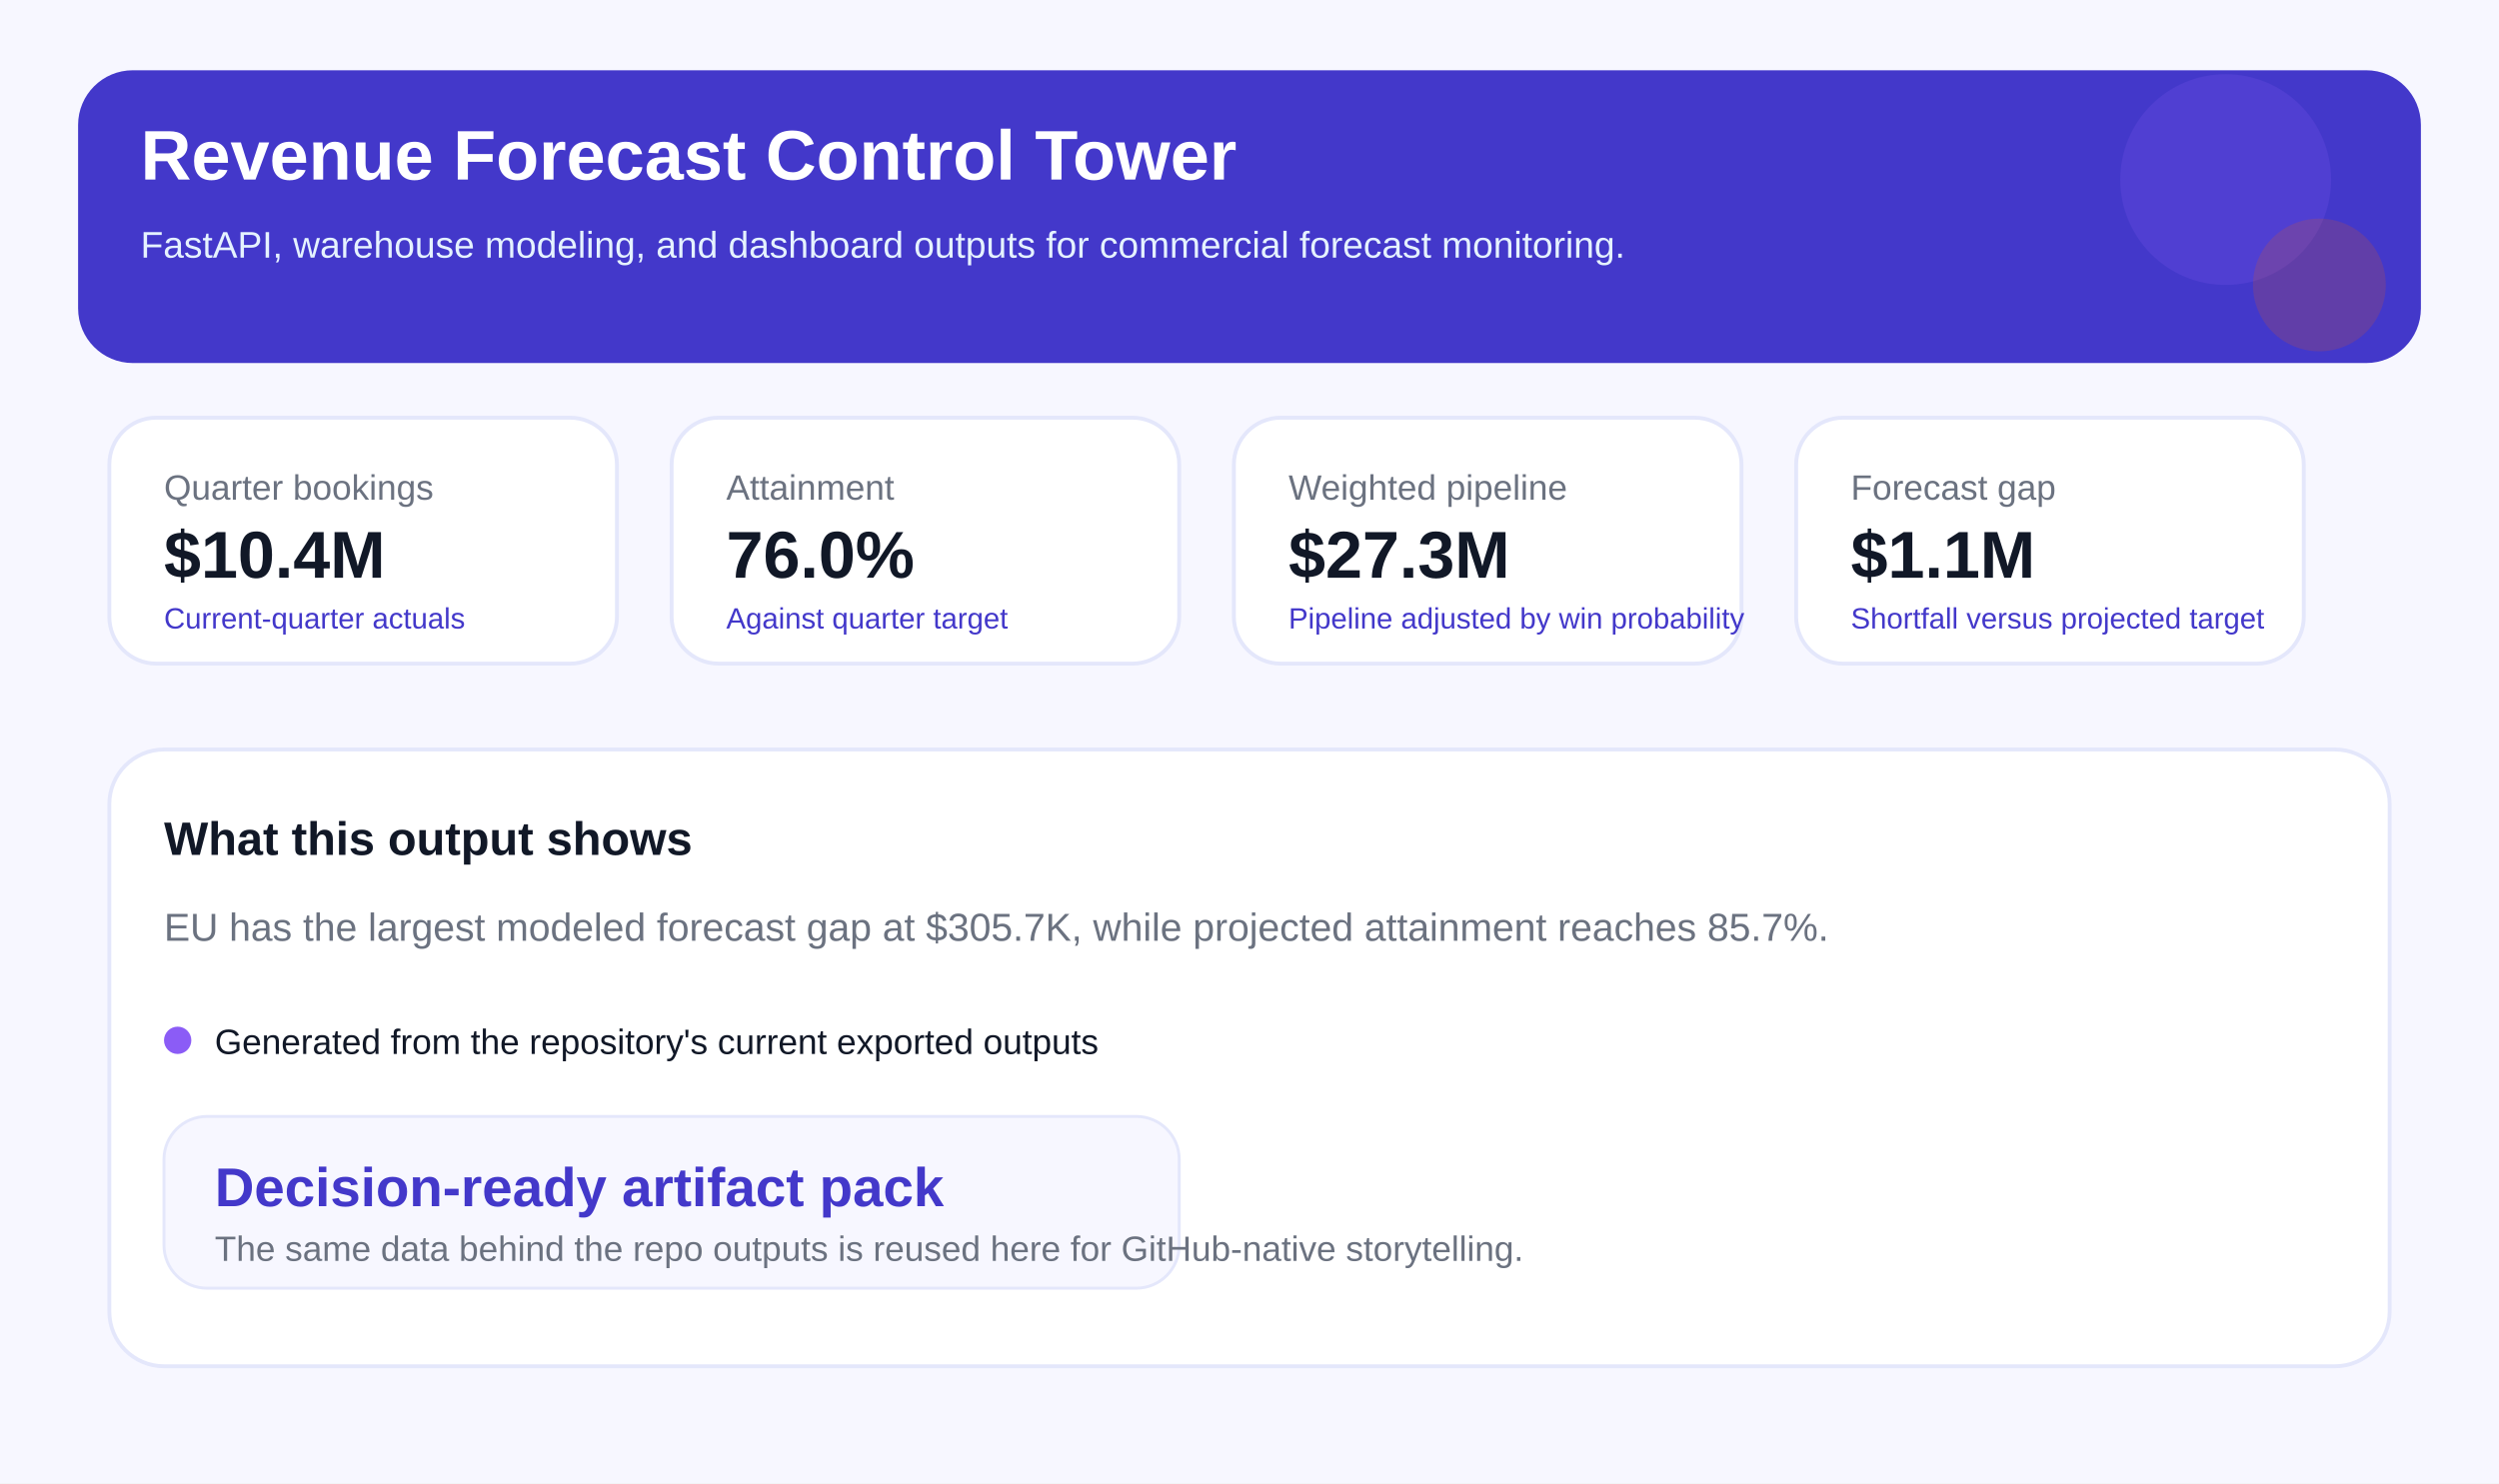
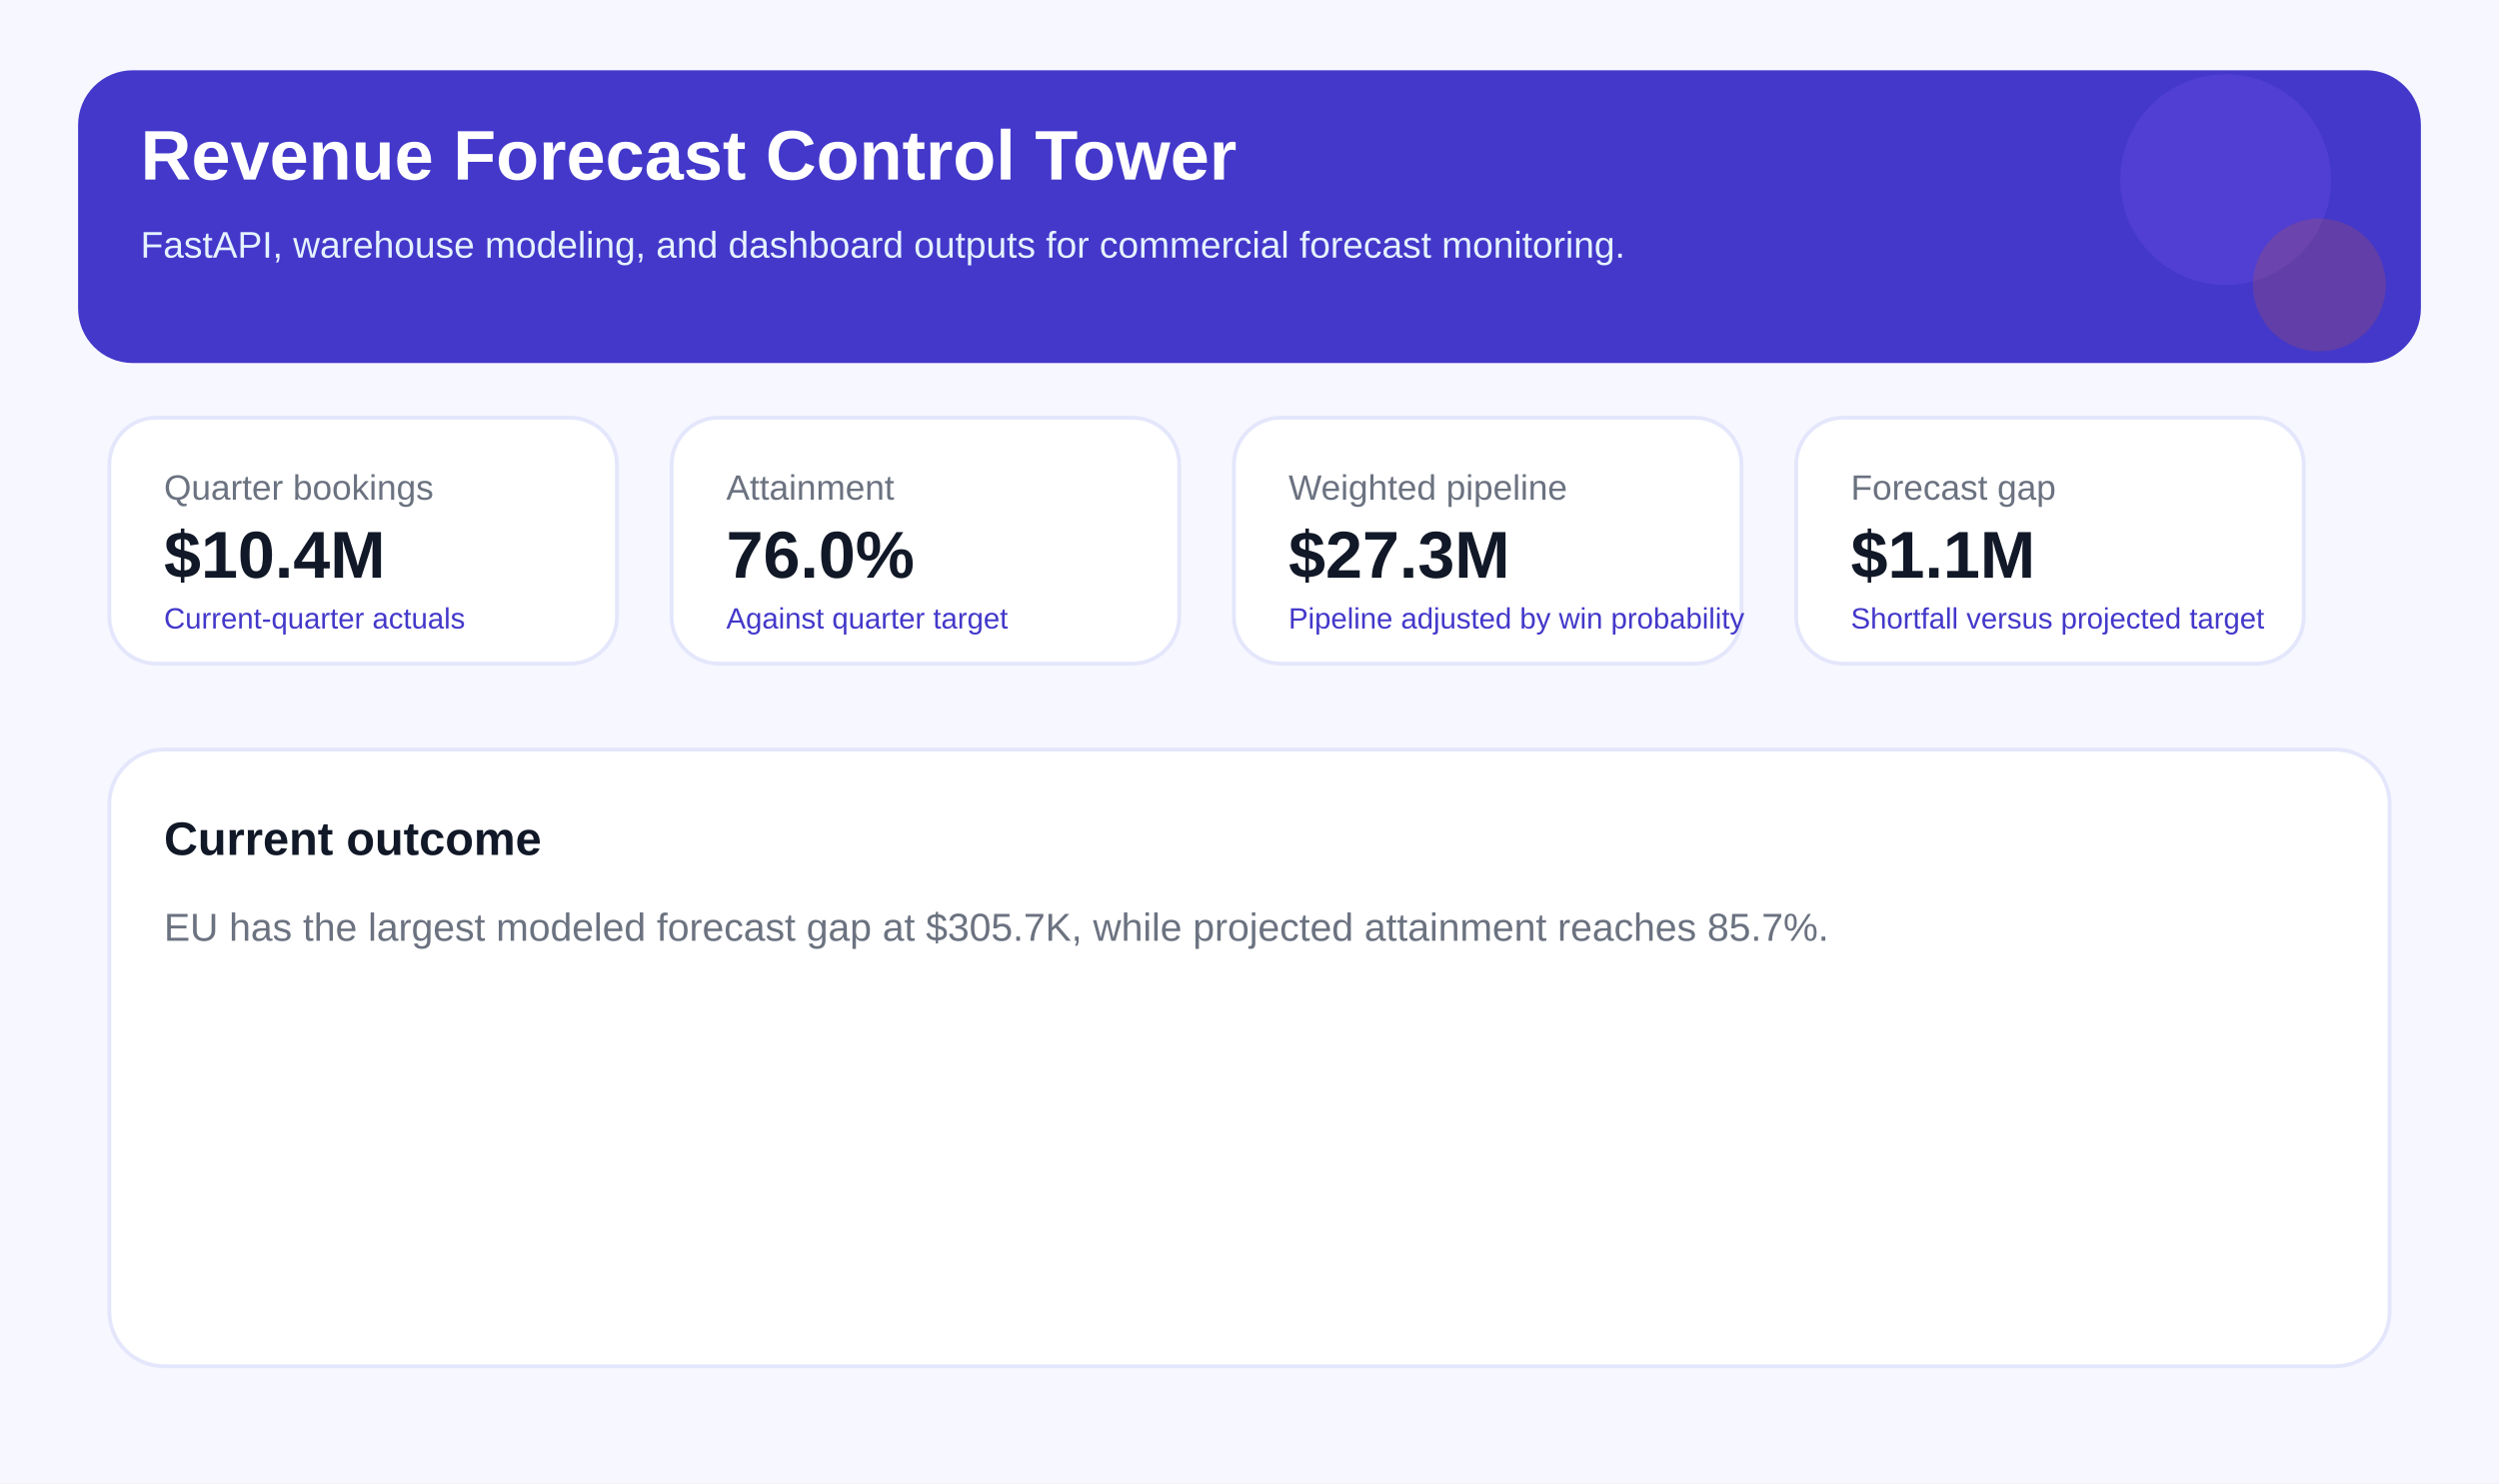
<svg xmlns="http://www.w3.org/2000/svg" width="1280" height="760" viewBox="0 0 1280 760" role="img" aria-label="Revenue Forecast Control Tower">
  <rect width="1280" height="760" fill="#f7f7ff" />
  <rect x="40" y="36" width="1200" height="150" rx="28" fill="#4338ca" />
  <circle cx="1140" cy="92" r="54" fill="#8b5cf6" opacity="0.18" />
  <circle cx="1188" cy="146" r="34" fill="#ea580c" opacity="0.18" />
  <text x="72" y="92" fill="#ffffff" font-size="36" font-family="Segoe UI, Arial, sans-serif" font-weight="700">Revenue Forecast Control Tower</text>
  <text x="72" y="132" fill="#e5f2ff" font-size="19" font-family="Segoe UI, Arial, sans-serif">FastAPI, warehouse modeling, and dashboard outputs for commercial forecast monitoring.</text>
  <rect x="56" y="214" width="260" height="126" rx="24" fill="#ffffff" stroke="#e4e7fb" stroke-width="2" />
  <text x="84" y="256" fill="#6b7280" font-size="18" font-family="Segoe UI, Arial, sans-serif">Quarter bookings</text>
  <text x="84" y="296" fill="#111827" font-size="34" font-family="Segoe UI, Arial, sans-serif" font-weight="700">$10.4M</text>
  <text x="84" y="322" fill="#4338ca" font-size="15" font-family="Segoe UI, Arial, sans-serif">Current-quarter actuals</text>
  <rect x="344" y="214" width="260" height="126" rx="24" fill="#ffffff" stroke="#e4e7fb" stroke-width="2" />
  <text x="372" y="256" fill="#6b7280" font-size="18" font-family="Segoe UI, Arial, sans-serif">Attainment</text>
  <text x="372" y="296" fill="#111827" font-size="34" font-family="Segoe UI, Arial, sans-serif" font-weight="700">76.0%</text>
  <text x="372" y="322" fill="#4338ca" font-size="15" font-family="Segoe UI, Arial, sans-serif">Against quarter target</text>
  <rect x="632" y="214" width="260" height="126" rx="24" fill="#ffffff" stroke="#e4e7fb" stroke-width="2" />
  <text x="660" y="256" fill="#6b7280" font-size="18" font-family="Segoe UI, Arial, sans-serif">Weighted pipeline</text>
  <text x="660" y="296" fill="#111827" font-size="34" font-family="Segoe UI, Arial, sans-serif" font-weight="700">$27.3M</text>
  <text x="660" y="322" fill="#4338ca" font-size="15" font-family="Segoe UI, Arial, sans-serif">Pipeline adjusted by win probability</text>
  <rect x="920" y="214" width="260" height="126" rx="24" fill="#ffffff" stroke="#e4e7fb" stroke-width="2" />
  <text x="948" y="256" fill="#6b7280" font-size="18" font-family="Segoe UI, Arial, sans-serif">Forecast gap</text>
  <text x="948" y="296" fill="#111827" font-size="34" font-family="Segoe UI, Arial, sans-serif" font-weight="700">$1.1M</text>
  <text x="948" y="322" fill="#4338ca" font-size="15" font-family="Segoe UI, Arial, sans-serif">Shortfall versus projected target</text>
  <rect x="56" y="384" width="1168" height="316" rx="28" fill="#ffffff" stroke="#e4e7fb" stroke-width="2" />
-   <text x="84" y="438" fill="#111827" font-size="24" font-family="Segoe UI, Arial, sans-serif" font-weight="700">What this output shows</text>
+   <text x="84" y="438" fill="#111827" font-size="24" font-family="Segoe UI, Arial, sans-serif" font-weight="700">Current outcome</text>
  <text x="84" y="482" fill="#6b7280" font-size="20" font-family="Segoe UI, Arial, sans-serif">EU has the largest modeled forecast gap at $305.7K, while projected attainment reaches 85.7%.</text>
-   <rect x="84" y="526" width="14" height="14" rx="7" fill="#8b5cf6" />
-   <text x="110" y="540" fill="#111827" font-size="18" font-family="Segoe UI, Arial, sans-serif">Generated from the repository's current exported outputs</text>
-   <rect x="84" y="572" width="520" height="88" rx="22" fill="#f7f7ff" stroke="#e4e7fb" stroke-width="1.5" />
-   <text x="110" y="618" fill="#4338ca" font-size="28" font-family="Segoe UI, Arial, sans-serif" font-weight="700">Decision-ready artifact pack</text>
-   <text x="110" y="646" fill="#6b7280" font-size="18" font-family="Segoe UI, Arial, sans-serif">The same data behind the repo outputs is reused here for GitHub-native storytelling.</text>
</svg>
